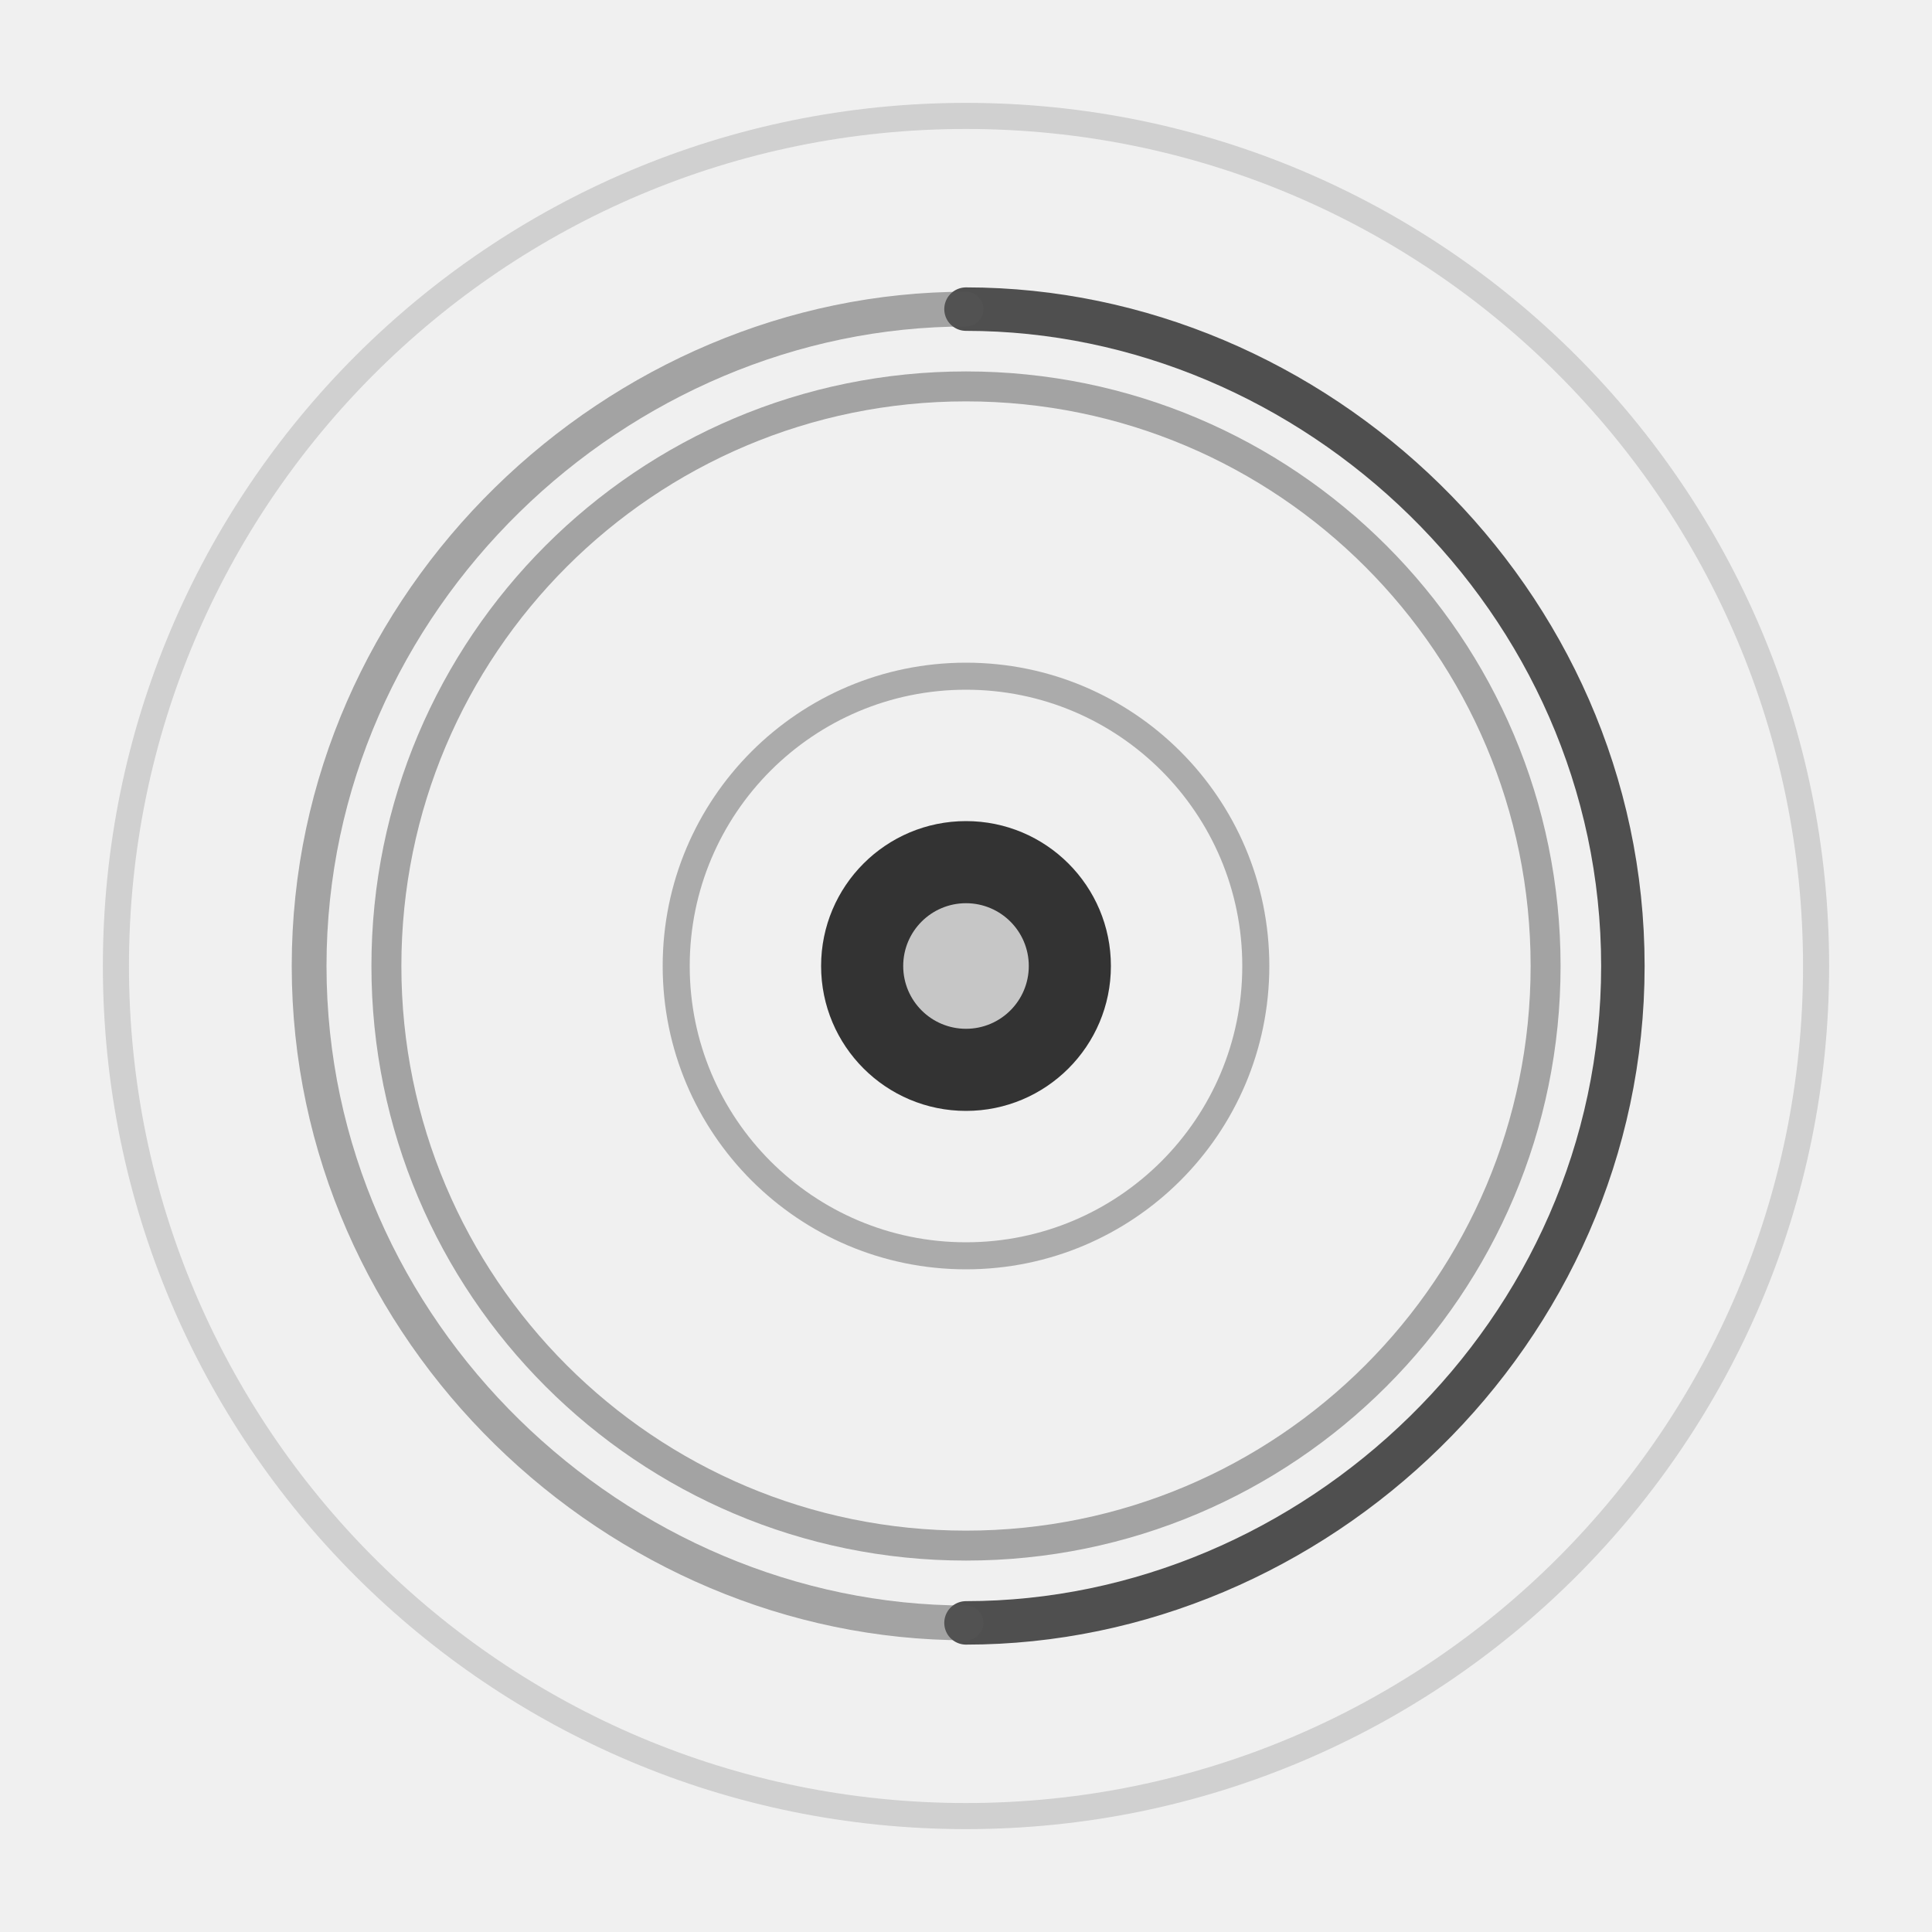
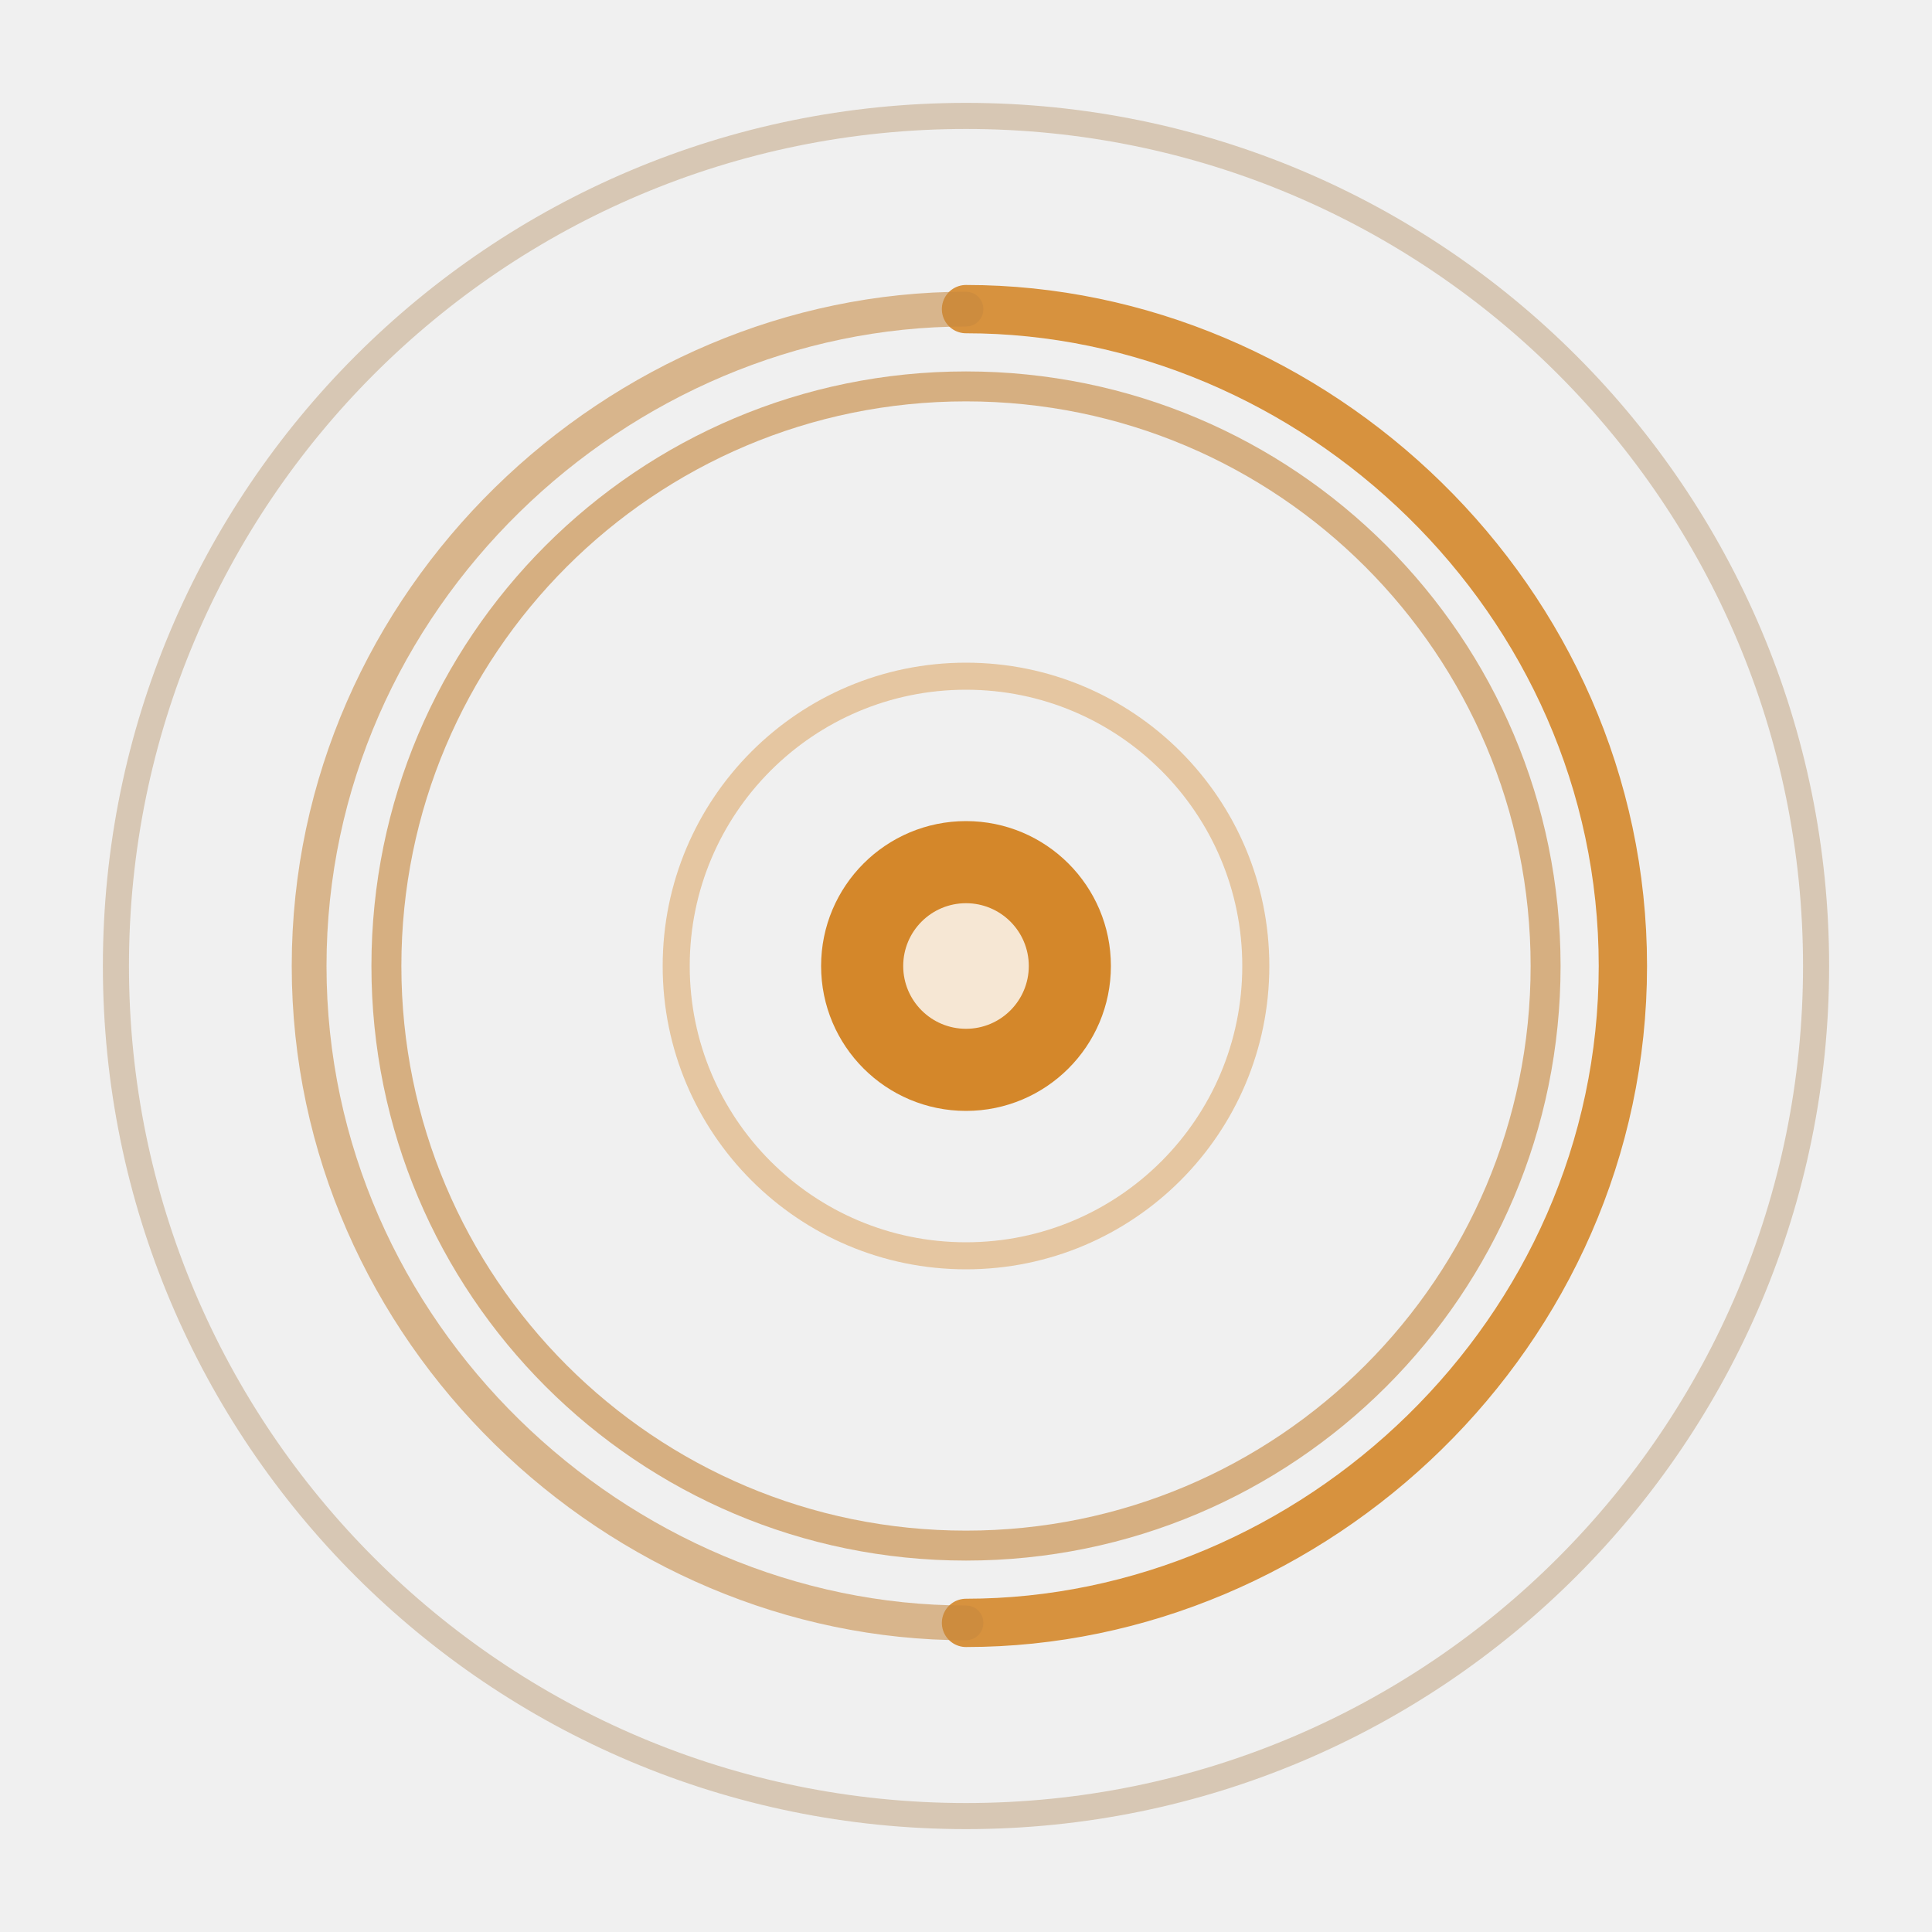
<svg xmlns="http://www.w3.org/2000/svg" viewBox="0 0 100 100" width="32" height="32">
-   <circle cx="50" cy="50" r="44" fill="none" stroke="#8a8a8a" stroke-width="1.35" opacity="0.32" />
-   <circle cx="50" cy="50" r="30" fill="none" stroke="#555" stroke-width="1.55" opacity="0.5" />
-   <path d="M 50 16 C 68 16 84 31 84 50 C 84 69 68 84 50 84" fill="none" stroke="#333" stroke-width="2.25" stroke-linecap="round" opacity="0.85" />
-   <path d="M 50 84 C 32 84 16 69 16 50 C 16 31 32 16 50 16" fill="none" stroke="#555" stroke-width="1.8" stroke-linecap="round" opacity="0.5" />
-   <circle cx="50" cy="50" r="15" fill="none" stroke="#333" stroke-width="1.4" opacity="0.36" />
-   <circle cx="50" cy="50" r="7.5" fill="#333" />
-   <circle cx="50" cy="50" r="3.25" fill="white" opacity="0.72" />
+   <circle cx="50" cy="50" r="44" fill="none" stroke="#b8956a" stroke-width="1.35" opacity="0.45" />
+   <circle cx="50" cy="50" r="30" fill="none" stroke="#c6873e" stroke-width="1.55" opacity="0.62" />
+   <path d="M 50 16 C 68 16 84 31 84 50 C 84 69 68 84 50 84" fill="none" stroke="#d4872a" stroke-width="2.5" stroke-linecap="round" opacity="0.9" />
+   <path d="M 50 84 C 32 84 16 69 16 50 C 16 31 32 16 50 16" fill="none" stroke="#c6873e" stroke-width="1.8" stroke-linecap="round" opacity="0.56" />
+   <circle cx="50" cy="50" r="15" fill="none" stroke="#d4872a" stroke-width="1.4" opacity="0.4" />
+   <circle cx="50" cy="50" r="7.5" fill="#d4872a" />
+   <circle cx="50" cy="50" r="3.25" fill="white" opacity="0.8" />
</svg>
